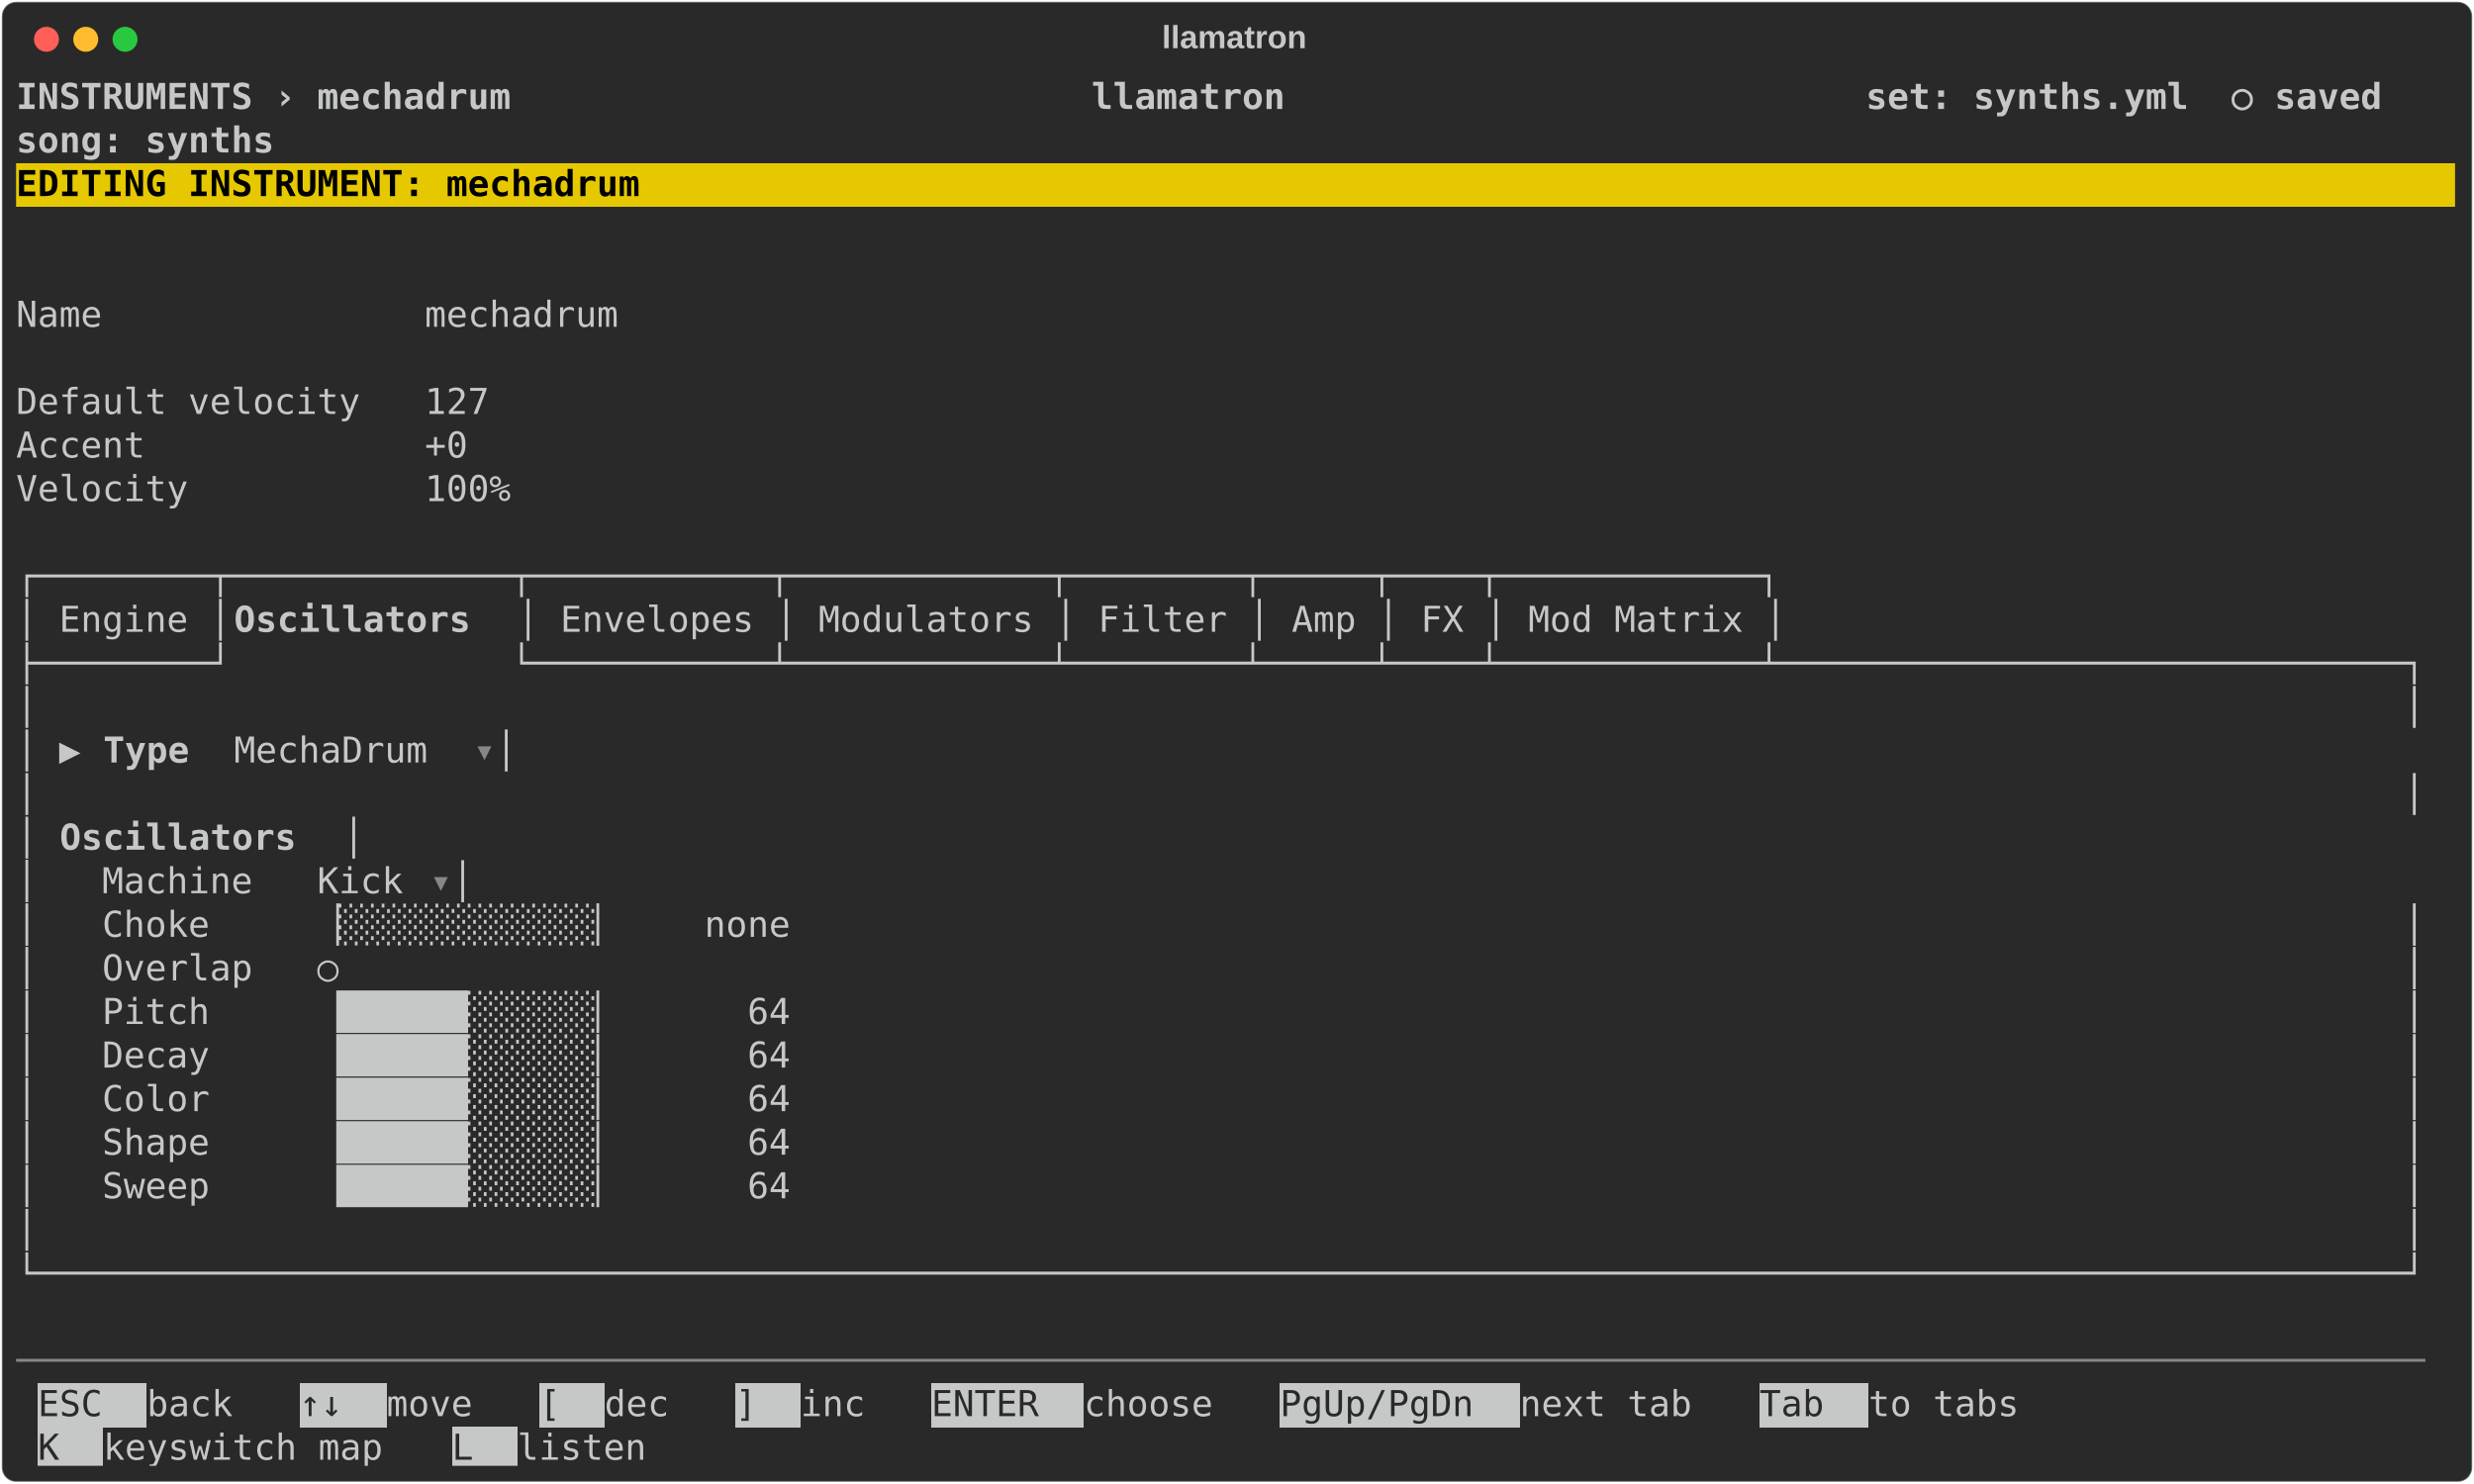
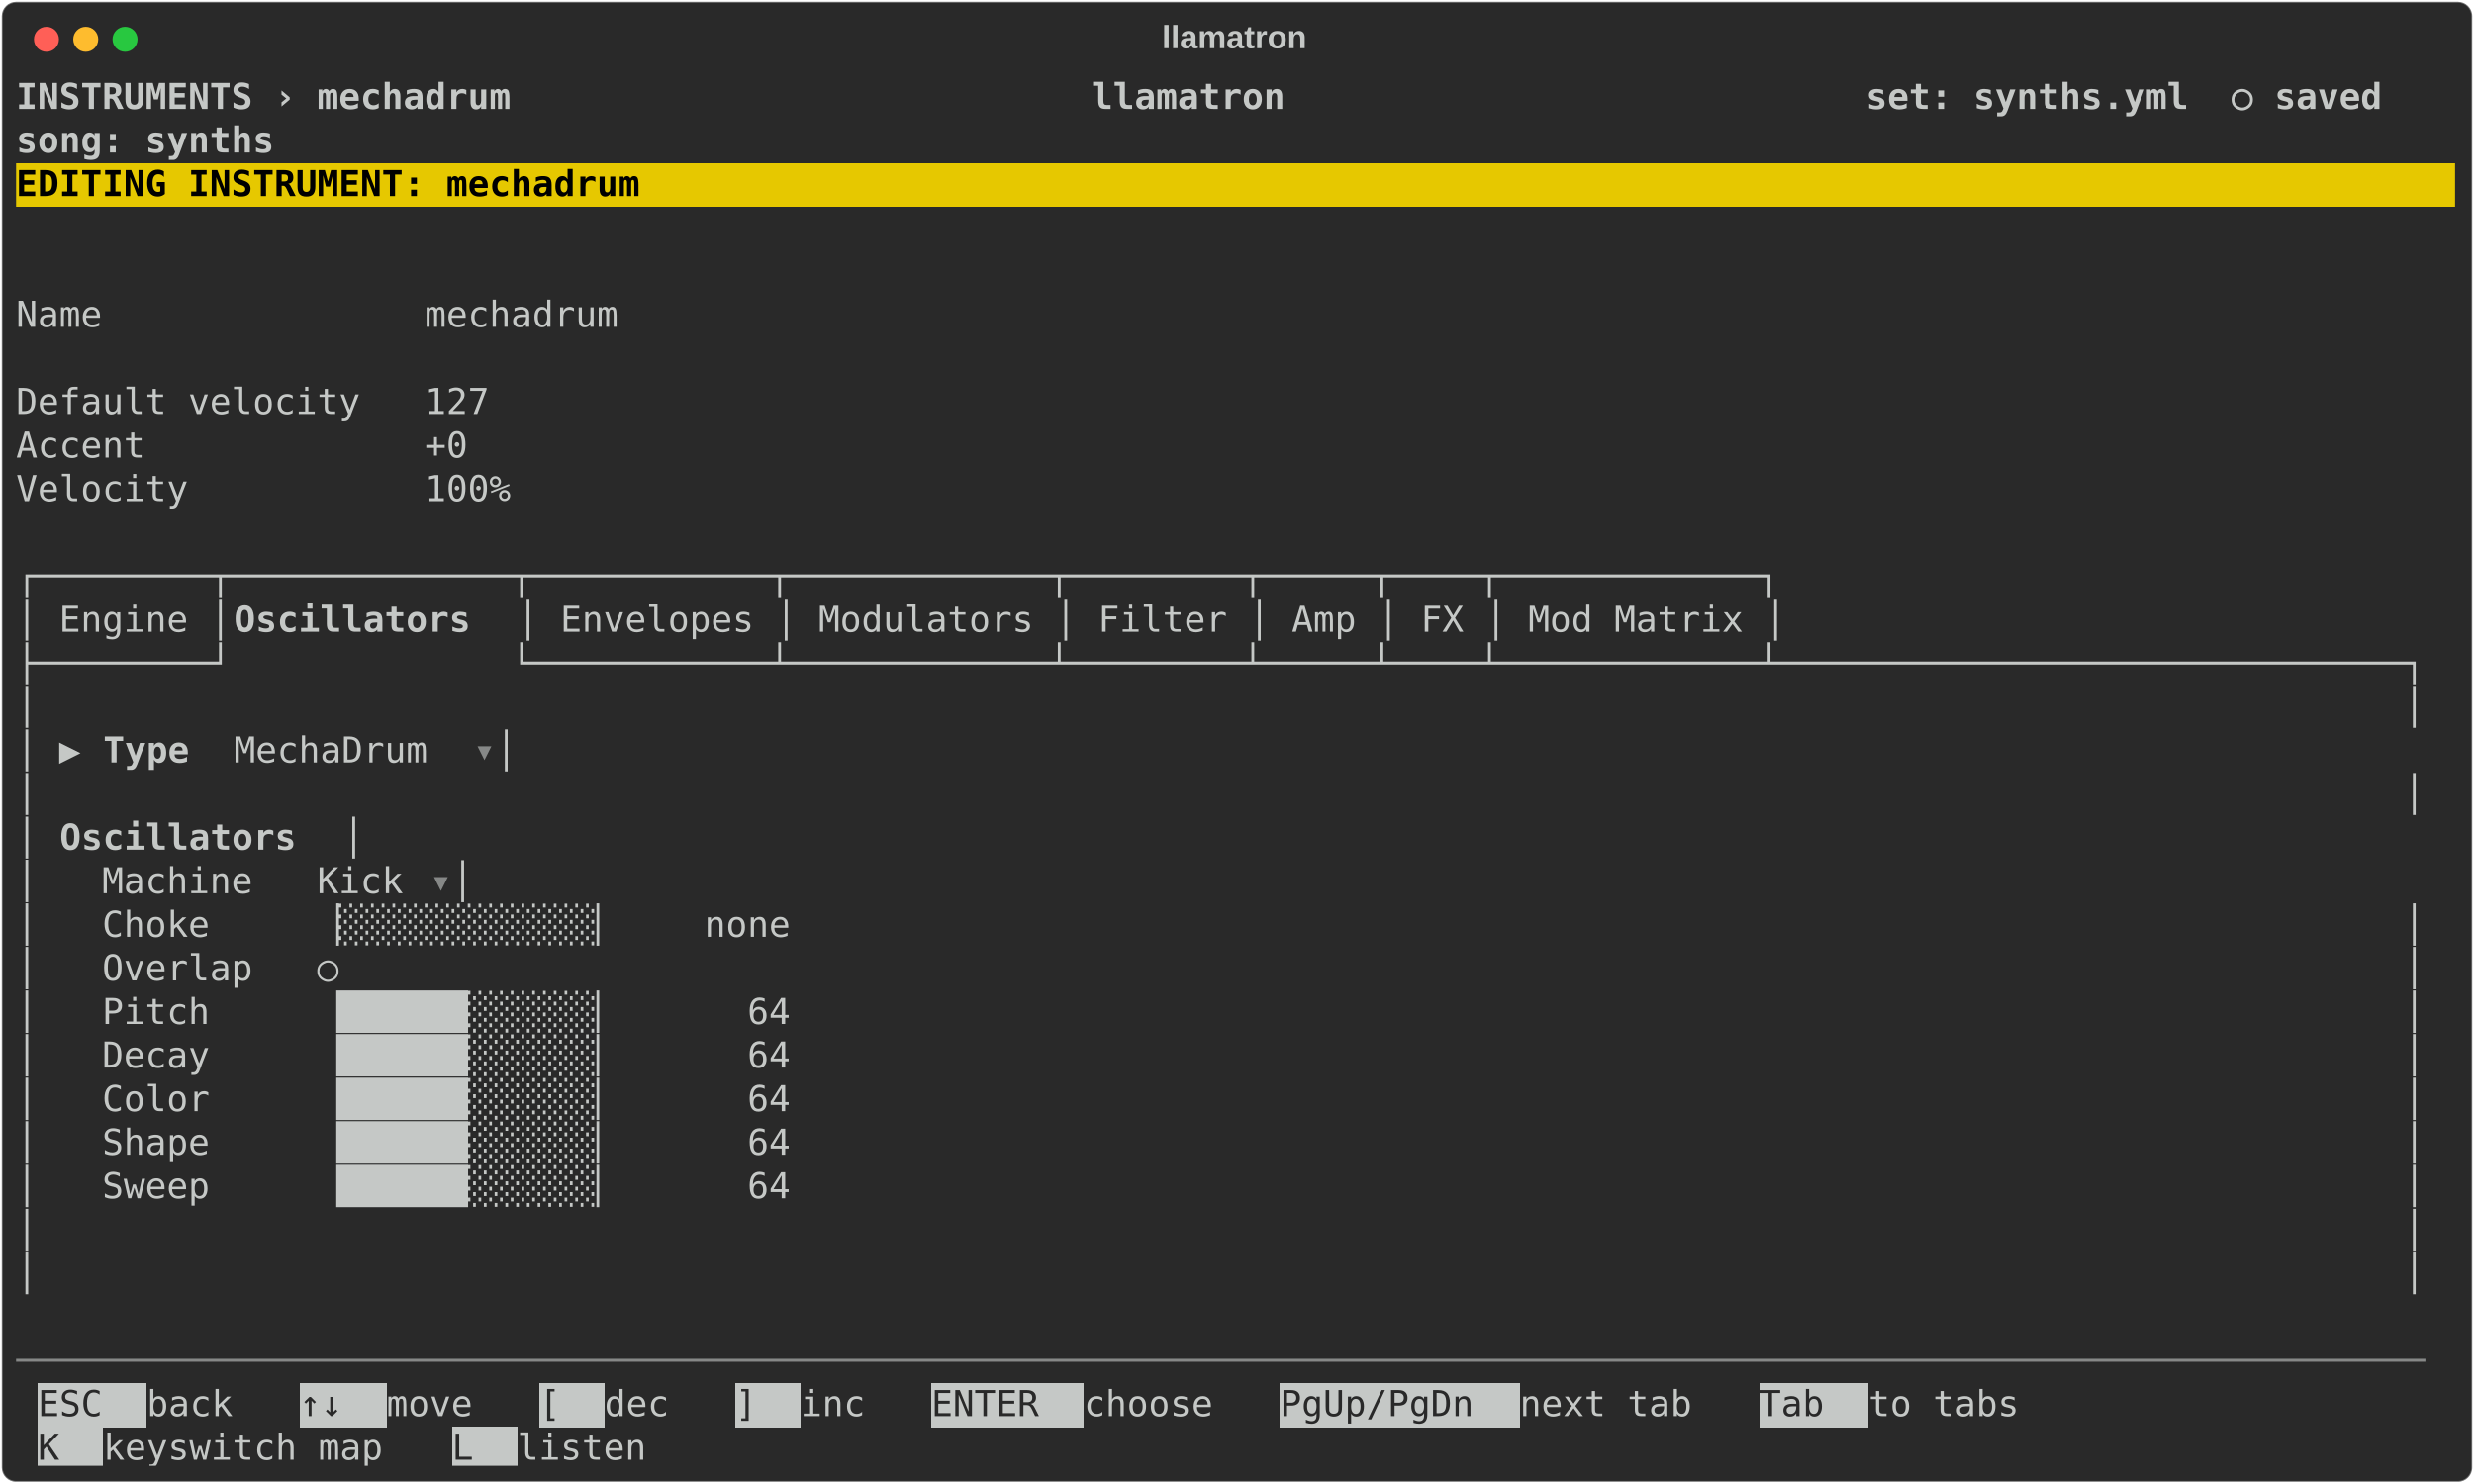
<svg xmlns="http://www.w3.org/2000/svg" class="rich-terminal" viewBox="0 0 1385 830.8">
  <style>

    @font-face {
        font-family: "Fira Code";
        src: local("FiraCode-Regular"),
                url("https://cdnjs.cloudflare.com/ajax/libs/firacode/6.2.0/woff2/FiraCode-Regular.woff2") format("woff2"),
                url("https://cdnjs.cloudflare.com/ajax/libs/firacode/6.2.0/woff/FiraCode-Regular.woff") format("woff");
        font-style: normal;
        font-weight: 400;
    }
    @font-face {
        font-family: "Fira Code";
        src: local("FiraCode-Bold"),
                url("https://cdnjs.cloudflare.com/ajax/libs/firacode/6.2.0/woff2/FiraCode-Bold.woff2") format("woff2"),
                url("https://cdnjs.cloudflare.com/ajax/libs/firacode/6.2.0/woff/FiraCode-Bold.woff") format("woff");
        font-style: bold;
        font-weight: 700;
    }

    .terminal-synth_mechadrum-matrix {
        font-family: Fira Code, monospace;
        font-size: 20px;
        line-height: 24.4px;
        font-variant-east-asian: full-width;
    }

    .terminal-synth_mechadrum-title {
        font-size: 18px;
        font-weight: bold;
        font-family: arial;
    }

    .terminal-synth_mechadrum-r1 { fill: #c5c8c6;font-weight: bold }
.terminal-synth_mechadrum-r2 { fill: #c5c8c6 }
.terminal-synth_mechadrum-r3 { fill: #000000;font-weight: bold }
.terminal-synth_mechadrum-r4 { fill: #868887 }
.terminal-synth_mechadrum-r5 { fill: #292929 }
    </style>
  <defs>
    <clipPath id="terminal-synth_mechadrum-clip-terminal">
      <rect x="0" y="0" width="1365.4" height="779.8" />
    </clipPath>
    <clipPath id="terminal-synth_mechadrum-line-0">
      <rect x="0" y="1.5" width="1366.4" height="24.65" />
    </clipPath>
    <clipPath id="terminal-synth_mechadrum-line-1">
      <rect x="0" y="25.9" width="1366.4" height="24.65" />
    </clipPath>
    <clipPath id="terminal-synth_mechadrum-line-2">
      <rect x="0" y="50.3" width="1366.4" height="24.65" />
    </clipPath>
    <clipPath id="terminal-synth_mechadrum-line-3">
      <rect x="0" y="74.7" width="1366.4" height="24.65" />
    </clipPath>
    <clipPath id="terminal-synth_mechadrum-line-4">
      <rect x="0" y="99.1" width="1366.4" height="24.65" />
    </clipPath>
    <clipPath id="terminal-synth_mechadrum-line-5">
      <rect x="0" y="123.5" width="1366.4" height="24.65" />
    </clipPath>
    <clipPath id="terminal-synth_mechadrum-line-6">
      <rect x="0" y="147.9" width="1366.4" height="24.65" />
    </clipPath>
    <clipPath id="terminal-synth_mechadrum-line-7">
      <rect x="0" y="172.3" width="1366.4" height="24.65" />
    </clipPath>
    <clipPath id="terminal-synth_mechadrum-line-8">
      <rect x="0" y="196.7" width="1366.4" height="24.65" />
    </clipPath>
    <clipPath id="terminal-synth_mechadrum-line-9">
      <rect x="0" y="221.1" width="1366.4" height="24.65" />
    </clipPath>
    <clipPath id="terminal-synth_mechadrum-line-10">
      <rect x="0" y="245.5" width="1366.4" height="24.65" />
    </clipPath>
    <clipPath id="terminal-synth_mechadrum-line-11">
      <rect x="0" y="269.9" width="1366.4" height="24.65" />
    </clipPath>
    <clipPath id="terminal-synth_mechadrum-line-12">
      <rect x="0" y="294.3" width="1366.4" height="24.65" />
    </clipPath>
    <clipPath id="terminal-synth_mechadrum-line-13">
      <rect x="0" y="318.7" width="1366.4" height="24.65" />
    </clipPath>
    <clipPath id="terminal-synth_mechadrum-line-14">
      <rect x="0" y="343.1" width="1366.4" height="24.65" />
    </clipPath>
    <clipPath id="terminal-synth_mechadrum-line-15">
      <rect x="0" y="367.5" width="1366.4" height="24.65" />
    </clipPath>
    <clipPath id="terminal-synth_mechadrum-line-16">
      <rect x="0" y="391.9" width="1366.4" height="24.65" />
    </clipPath>
    <clipPath id="terminal-synth_mechadrum-line-17">
      <rect x="0" y="416.3" width="1366.4" height="24.65" />
    </clipPath>
    <clipPath id="terminal-synth_mechadrum-line-18">
      <rect x="0" y="440.7" width="1366.4" height="24.65" />
    </clipPath>
    <clipPath id="terminal-synth_mechadrum-line-19">
      <rect x="0" y="465.1" width="1366.4" height="24.65" />
    </clipPath>
    <clipPath id="terminal-synth_mechadrum-line-20">
      <rect x="0" y="489.5" width="1366.4" height="24.65" />
    </clipPath>
    <clipPath id="terminal-synth_mechadrum-line-21">
      <rect x="0" y="513.9" width="1366.4" height="24.65" />
    </clipPath>
    <clipPath id="terminal-synth_mechadrum-line-22">
      <rect x="0" y="538.3" width="1366.4" height="24.65" />
    </clipPath>
    <clipPath id="terminal-synth_mechadrum-line-23">
      <rect x="0" y="562.7" width="1366.4" height="24.65" />
    </clipPath>
    <clipPath id="terminal-synth_mechadrum-line-24">
      <rect x="0" y="587.1" width="1366.4" height="24.65" />
    </clipPath>
    <clipPath id="terminal-synth_mechadrum-line-25">
      <rect x="0" y="611.5" width="1366.4" height="24.65" />
    </clipPath>
    <clipPath id="terminal-synth_mechadrum-line-26">
      <rect x="0" y="635.9" width="1366.4" height="24.65" />
    </clipPath>
    <clipPath id="terminal-synth_mechadrum-line-27">
      <rect x="0" y="660.3" width="1366.4" height="24.65" />
    </clipPath>
    <clipPath id="terminal-synth_mechadrum-line-28">
      <rect x="0" y="684.7" width="1366.4" height="24.65" />
    </clipPath>
    <clipPath id="terminal-synth_mechadrum-line-29">
      <rect x="0" y="709.1" width="1366.4" height="24.65" />
    </clipPath>
    <clipPath id="terminal-synth_mechadrum-line-30">
      <rect x="0" y="733.5" width="1366.4" height="24.65" />
    </clipPath>
  </defs>
  <rect fill="#292929" stroke="rgba(255,255,255,0.35)" stroke-width="1" x="1" y="1" width="1383" height="828.8" rx="8" />
  <text class="terminal-synth_mechadrum-title" fill="#c5c8c6" text-anchor="middle" x="691" y="27">llamatron</text>
  <g transform="translate(26,22)">
    <circle cx="0" cy="0" r="7" fill="#ff5f57" />
    <circle cx="22" cy="0" r="7" fill="#febc2e" />
    <circle cx="44" cy="0" r="7" fill="#28c840" />
  </g>
  <g transform="translate(9, 41)" clip-path="url(#terminal-synth_mechadrum-clip-terminal)">
    <rect fill="#e6c800" x="0" y="50.3" width="1366.4" height="24.65" shape-rendering="crispEdges" />
    <rect fill="#c5c8c6" x="12.2" y="733.5" width="61" height="24.65" shape-rendering="crispEdges" />
    <rect fill="#c5c8c6" x="158.6" y="733.5" width="48.8" height="24.65" shape-rendering="crispEdges" />
    <rect fill="#c5c8c6" x="292.8" y="733.5" width="36.6" height="24.65" shape-rendering="crispEdges" />
    <rect fill="#c5c8c6" x="402.6" y="733.5" width="36.6" height="24.65" shape-rendering="crispEdges" />
    <rect fill="#c5c8c6" x="512.4" y="733.5" width="85.4" height="24.65" shape-rendering="crispEdges" />
    <rect fill="#c5c8c6" x="707.6" y="733.5" width="134.2" height="24.65" shape-rendering="crispEdges" />
    <rect fill="#c5c8c6" x="976" y="733.5" width="61" height="24.65" shape-rendering="crispEdges" />
    <rect fill="#c5c8c6" x="12.2" y="757.9" width="36.6" height="24.65" shape-rendering="crispEdges" />
    <rect fill="#c5c8c6" x="244" y="757.9" width="36.6" height="24.65" shape-rendering="crispEdges" />
    <g class="terminal-synth_mechadrum-matrix">
      <text class="terminal-synth_mechadrum-r1" x="0" y="20" textLength="1366.4" clip-path="url(#terminal-synth_mechadrum-line-0)"> INSTRUMENTS › mechadrum                           llamatron                           set: synths.yml  ○ saved </text>
      <text class="terminal-synth_mechadrum-r2" x="1366.4" y="20" textLength="12.2" clip-path="url(#terminal-synth_mechadrum-line-0)">
</text>
      <text class="terminal-synth_mechadrum-r1" x="0" y="44.4" textLength="1366.4" clip-path="url(#terminal-synth_mechadrum-line-1)">                                                                                       song: synths             </text>
      <text class="terminal-synth_mechadrum-r2" x="1366.4" y="44.4" textLength="12.2" clip-path="url(#terminal-synth_mechadrum-line-1)">
</text>
      <text class="terminal-synth_mechadrum-r3" x="0" y="68.8" textLength="1366.4" clip-path="url(#terminal-synth_mechadrum-line-2)"> EDITING INSTRUMENT: mechadrum                                                                                  </text>
      <text class="terminal-synth_mechadrum-r2" x="1366.4" y="68.8" textLength="12.2" clip-path="url(#terminal-synth_mechadrum-line-2)">
</text>
      <text class="terminal-synth_mechadrum-r2" x="1366.4" y="93.2" textLength="12.2" clip-path="url(#terminal-synth_mechadrum-line-3)">
</text>
      <text class="terminal-synth_mechadrum-r2" x="1366.4" y="117.6" textLength="12.2" clip-path="url(#terminal-synth_mechadrum-line-4)">
</text>
      <text class="terminal-synth_mechadrum-r2" x="0" y="142" textLength="378.2" clip-path="url(#terminal-synth_mechadrum-line-5)">  Name               mechadrum </text>
      <text class="terminal-synth_mechadrum-r2" x="1366.4" y="142" textLength="12.2" clip-path="url(#terminal-synth_mechadrum-line-5)">
</text>
      <text class="terminal-synth_mechadrum-r2" x="1366.4" y="166.4" textLength="12.2" clip-path="url(#terminal-synth_mechadrum-line-6)">
</text>
      <text class="terminal-synth_mechadrum-r2" x="0" y="190.8" textLength="305" clip-path="url(#terminal-synth_mechadrum-line-7)">  Default velocity   127 </text>
      <text class="terminal-synth_mechadrum-r2" x="1366.4" y="190.8" textLength="12.2" clip-path="url(#terminal-synth_mechadrum-line-7)">
</text>
      <text class="terminal-synth_mechadrum-r2" x="0" y="215.2" textLength="292.8" clip-path="url(#terminal-synth_mechadrum-line-8)">  Accent             +0 </text>
      <text class="terminal-synth_mechadrum-r2" x="1366.4" y="215.2" textLength="12.2" clip-path="url(#terminal-synth_mechadrum-line-8)">
</text>
      <text class="terminal-synth_mechadrum-r2" x="0" y="239.6" textLength="317.2" clip-path="url(#terminal-synth_mechadrum-line-9)">  Velocity           100% </text>
      <text class="terminal-synth_mechadrum-r2" x="1366.4" y="239.6" textLength="12.2" clip-path="url(#terminal-synth_mechadrum-line-9)">
</text>
      <text class="terminal-synth_mechadrum-r2" x="1366.4" y="264" textLength="12.2" clip-path="url(#terminal-synth_mechadrum-line-10)">
</text>
      <text class="terminal-synth_mechadrum-r2" x="0" y="288.4" textLength="1000.4" clip-path="url(#terminal-synth_mechadrum-line-11)">┌────────┬─────────────┬───────────┬────────────┬────────┬─────┬────┬────────────┐</text>
      <text class="terminal-synth_mechadrum-r2" x="1366.4" y="288.4" textLength="12.2" clip-path="url(#terminal-synth_mechadrum-line-11)">
</text>
      <text class="terminal-synth_mechadrum-r2" x="0" y="312.8" textLength="122" clip-path="url(#terminal-synth_mechadrum-line-12)">│ Engine │</text>
      <text class="terminal-synth_mechadrum-r1" x="122" y="312.8" textLength="158.6" clip-path="url(#terminal-synth_mechadrum-line-12)"> Oscillators </text>
      <text class="terminal-synth_mechadrum-r2" x="280.6" y="312.8" textLength="719.8" clip-path="url(#terminal-synth_mechadrum-line-12)">│ Envelopes │ Modulators │ Filter │ Amp │ FX │ Mod Matrix │</text>
      <text class="terminal-synth_mechadrum-r2" x="1366.4" y="312.8" textLength="12.2" clip-path="url(#terminal-synth_mechadrum-line-12)">
</text>
      <text class="terminal-synth_mechadrum-r2" x="0" y="337.2" textLength="1366.4" clip-path="url(#terminal-synth_mechadrum-line-13)">├────────┘             └───────────┴────────────┴────────┴─────┴────┴────────────┴─────────────────────────────┐</text>
      <text class="terminal-synth_mechadrum-r2" x="1366.4" y="337.2" textLength="12.2" clip-path="url(#terminal-synth_mechadrum-line-13)">
</text>
      <text class="terminal-synth_mechadrum-r2" x="0" y="361.6" textLength="1366.4" clip-path="url(#terminal-synth_mechadrum-line-14)">│                                                                                                              │</text>
      <text class="terminal-synth_mechadrum-r2" x="1366.4" y="361.6" textLength="12.2" clip-path="url(#terminal-synth_mechadrum-line-14)">
</text>
      <text class="terminal-synth_mechadrum-r2" x="0" y="386" textLength="48.8" clip-path="url(#terminal-synth_mechadrum-line-15)">│ ▶ </text>
      <text class="terminal-synth_mechadrum-r1" x="48.8" y="386" textLength="73.2" clip-path="url(#terminal-synth_mechadrum-line-15)">Type  </text>
      <text class="terminal-synth_mechadrum-r2" x="122" y="386" textLength="134.2" clip-path="url(#terminal-synth_mechadrum-line-15)"> MechaDrum </text>
      <text class="terminal-synth_mechadrum-r4" x="256.2" y="386" textLength="12.2" clip-path="url(#terminal-synth_mechadrum-line-15)">▾</text>
      <text class="terminal-synth_mechadrum-r2" x="268.4" y="386" textLength="1098" clip-path="url(#terminal-synth_mechadrum-line-15)">                                                                                         │</text>
      <text class="terminal-synth_mechadrum-r2" x="1366.4" y="386" textLength="12.2" clip-path="url(#terminal-synth_mechadrum-line-15)">
</text>
      <text class="terminal-synth_mechadrum-r2" x="0" y="410.4" textLength="1366.4" clip-path="url(#terminal-synth_mechadrum-line-16)">│                                                                                                              │</text>
      <text class="terminal-synth_mechadrum-r2" x="1366.4" y="410.4" textLength="12.2" clip-path="url(#terminal-synth_mechadrum-line-16)">
</text>
      <text class="terminal-synth_mechadrum-r2" x="0" y="434.8" textLength="24.4" clip-path="url(#terminal-synth_mechadrum-line-17)">│ </text>
      <text class="terminal-synth_mechadrum-r1" x="24.4" y="434.8" textLength="158.6" clip-path="url(#terminal-synth_mechadrum-line-17)">  Oscillators</text>
      <text class="terminal-synth_mechadrum-r2" x="183" y="434.8" textLength="1183.4" clip-path="url(#terminal-synth_mechadrum-line-17)">                                                                                                │</text>
      <text class="terminal-synth_mechadrum-r2" x="1366.4" y="434.8" textLength="12.2" clip-path="url(#terminal-synth_mechadrum-line-17)">
</text>
      <text class="terminal-synth_mechadrum-r2" x="0" y="459.2" textLength="231.8" clip-path="url(#terminal-synth_mechadrum-line-18)">│   Machine   Kick </text>
      <text class="terminal-synth_mechadrum-r4" x="231.8" y="459.2" textLength="12.2" clip-path="url(#terminal-synth_mechadrum-line-18)">▾</text>
      <text class="terminal-synth_mechadrum-r2" x="244" y="459.2" textLength="1122.4" clip-path="url(#terminal-synth_mechadrum-line-18)">                                                                                           │</text>
      <text class="terminal-synth_mechadrum-r2" x="1366.4" y="459.2" textLength="12.2" clip-path="url(#terminal-synth_mechadrum-line-18)">
</text>
      <text class="terminal-synth_mechadrum-r2" x="0" y="483.6" textLength="1366.4" clip-path="url(#terminal-synth_mechadrum-line-19)">│   Choke     ▕░░░░░░░░░░░░▏    none                                                                           │</text>
      <text class="terminal-synth_mechadrum-r2" x="1366.4" y="483.6" textLength="12.2" clip-path="url(#terminal-synth_mechadrum-line-19)">
</text>
      <text class="terminal-synth_mechadrum-r2" x="0" y="508" textLength="1366.4" clip-path="url(#terminal-synth_mechadrum-line-20)">│   Overlap   ○                                                                                                │</text>
      <text class="terminal-synth_mechadrum-r2" x="1366.4" y="508" textLength="12.2" clip-path="url(#terminal-synth_mechadrum-line-20)">
</text>
      <text class="terminal-synth_mechadrum-r2" x="0" y="532.4" textLength="1366.4" clip-path="url(#terminal-synth_mechadrum-line-21)">│   Pitch     ▕██████░░░░░░▏      64                                                                           │</text>
      <text class="terminal-synth_mechadrum-r2" x="1366.4" y="532.4" textLength="12.2" clip-path="url(#terminal-synth_mechadrum-line-21)">
</text>
      <text class="terminal-synth_mechadrum-r2" x="0" y="556.8" textLength="1366.4" clip-path="url(#terminal-synth_mechadrum-line-22)">│   Decay     ▕██████░░░░░░▏      64                                                                           │</text>
      <text class="terminal-synth_mechadrum-r2" x="1366.4" y="556.8" textLength="12.2" clip-path="url(#terminal-synth_mechadrum-line-22)">
</text>
      <text class="terminal-synth_mechadrum-r2" x="0" y="581.2" textLength="1366.4" clip-path="url(#terminal-synth_mechadrum-line-23)">│   Color     ▕██████░░░░░░▏      64                                                                           │</text>
      <text class="terminal-synth_mechadrum-r2" x="1366.4" y="581.2" textLength="12.2" clip-path="url(#terminal-synth_mechadrum-line-23)">
</text>
      <text class="terminal-synth_mechadrum-r2" x="0" y="605.6" textLength="1366.4" clip-path="url(#terminal-synth_mechadrum-line-24)">│   Shape     ▕██████░░░░░░▏      64                                                                           │</text>
      <text class="terminal-synth_mechadrum-r2" x="1366.4" y="605.6" textLength="12.2" clip-path="url(#terminal-synth_mechadrum-line-24)">
</text>
      <text class="terminal-synth_mechadrum-r2" x="0" y="630" textLength="1366.4" clip-path="url(#terminal-synth_mechadrum-line-25)">│   Sweep     ▕██████░░░░░░▏      64                                                                           │</text>
      <text class="terminal-synth_mechadrum-r2" x="1366.4" y="630" textLength="12.2" clip-path="url(#terminal-synth_mechadrum-line-25)">
</text>
      <text class="terminal-synth_mechadrum-r2" x="0" y="654.4" textLength="1366.4" clip-path="url(#terminal-synth_mechadrum-line-26)">│                                                                                                              │</text>
      <text class="terminal-synth_mechadrum-r2" x="1366.4" y="654.4" textLength="12.2" clip-path="url(#terminal-synth_mechadrum-line-26)">
</text>
-       <text class="terminal-synth_mechadrum-r2" x="0" y="678.8" textLength="1366.4" clip-path="url(#terminal-synth_mechadrum-line-27)">└──────────────────────────────────────────────────────────────────────────────────────────────────────────────┘</text>
+       <text class="terminal-synth_mechadrum-r2" x="0" y="678.8" textLength="1366.4" clip-path="url(#terminal-synth_mechadrum-line-27)">│                                                                                                              │</text>
      <text class="terminal-synth_mechadrum-r2" x="1366.4" y="678.8" textLength="12.2" clip-path="url(#terminal-synth_mechadrum-line-27)">
</text>
      <text class="terminal-synth_mechadrum-r2" x="1366.4" y="703.2" textLength="12.2" clip-path="url(#terminal-synth_mechadrum-line-28)">
</text>
      <text class="terminal-synth_mechadrum-r4" x="0" y="727.6" textLength="1366.4" clip-path="url(#terminal-synth_mechadrum-line-29)">────────────────────────────────────────────────────────────────────────────────────────────────────────────────</text>
      <text class="terminal-synth_mechadrum-r2" x="1366.4" y="727.6" textLength="12.2" clip-path="url(#terminal-synth_mechadrum-line-29)">
</text>
      <text class="terminal-synth_mechadrum-r5" x="12.2" y="752" textLength="61" clip-path="url(#terminal-synth_mechadrum-line-30)"> ESC </text>
      <text class="terminal-synth_mechadrum-r2" x="73.2" y="752" textLength="85.4" clip-path="url(#terminal-synth_mechadrum-line-30)"> back  </text>
      <text class="terminal-synth_mechadrum-r5" x="158.6" y="752" textLength="48.8" clip-path="url(#terminal-synth_mechadrum-line-30)"> ↑↓ </text>
      <text class="terminal-synth_mechadrum-r2" x="207.4" y="752" textLength="85.4" clip-path="url(#terminal-synth_mechadrum-line-30)"> move  </text>
      <text class="terminal-synth_mechadrum-r5" x="292.8" y="752" textLength="36.6" clip-path="url(#terminal-synth_mechadrum-line-30)"> [ </text>
      <text class="terminal-synth_mechadrum-r2" x="329.4" y="752" textLength="73.2" clip-path="url(#terminal-synth_mechadrum-line-30)"> dec  </text>
      <text class="terminal-synth_mechadrum-r5" x="402.6" y="752" textLength="36.6" clip-path="url(#terminal-synth_mechadrum-line-30)"> ] </text>
      <text class="terminal-synth_mechadrum-r2" x="439.2" y="752" textLength="73.2" clip-path="url(#terminal-synth_mechadrum-line-30)"> inc  </text>
      <text class="terminal-synth_mechadrum-r5" x="512.4" y="752" textLength="85.4" clip-path="url(#terminal-synth_mechadrum-line-30)"> ENTER </text>
      <text class="terminal-synth_mechadrum-r2" x="597.8" y="752" textLength="109.8" clip-path="url(#terminal-synth_mechadrum-line-30)"> choose  </text>
      <text class="terminal-synth_mechadrum-r5" x="707.6" y="752" textLength="134.2" clip-path="url(#terminal-synth_mechadrum-line-30)"> PgUp/PgDn </text>
      <text class="terminal-synth_mechadrum-r2" x="841.8" y="752" textLength="134.2" clip-path="url(#terminal-synth_mechadrum-line-30)"> next tab  </text>
      <text class="terminal-synth_mechadrum-r5" x="976" y="752" textLength="61" clip-path="url(#terminal-synth_mechadrum-line-30)"> Tab </text>
      <text class="terminal-synth_mechadrum-r2" x="1037" y="752" textLength="122" clip-path="url(#terminal-synth_mechadrum-line-30)"> to tabs  </text>
      <text class="terminal-synth_mechadrum-r2" x="1366.4" y="752" textLength="12.2" clip-path="url(#terminal-synth_mechadrum-line-30)">
</text>
      <text class="terminal-synth_mechadrum-r5" x="12.2" y="776.4" textLength="36.6" clip-path="url(#terminal-synth_mechadrum-line-31)"> K </text>
      <text class="terminal-synth_mechadrum-r2" x="48.8" y="776.4" textLength="195.2" clip-path="url(#terminal-synth_mechadrum-line-31)"> keyswitch map  </text>
      <text class="terminal-synth_mechadrum-r5" x="244" y="776.4" textLength="36.6" clip-path="url(#terminal-synth_mechadrum-line-31)"> L </text>
      <text class="terminal-synth_mechadrum-r2" x="280.6" y="776.4" textLength="109.8" clip-path="url(#terminal-synth_mechadrum-line-31)"> listen  </text>
    </g>
  </g>
</svg>
